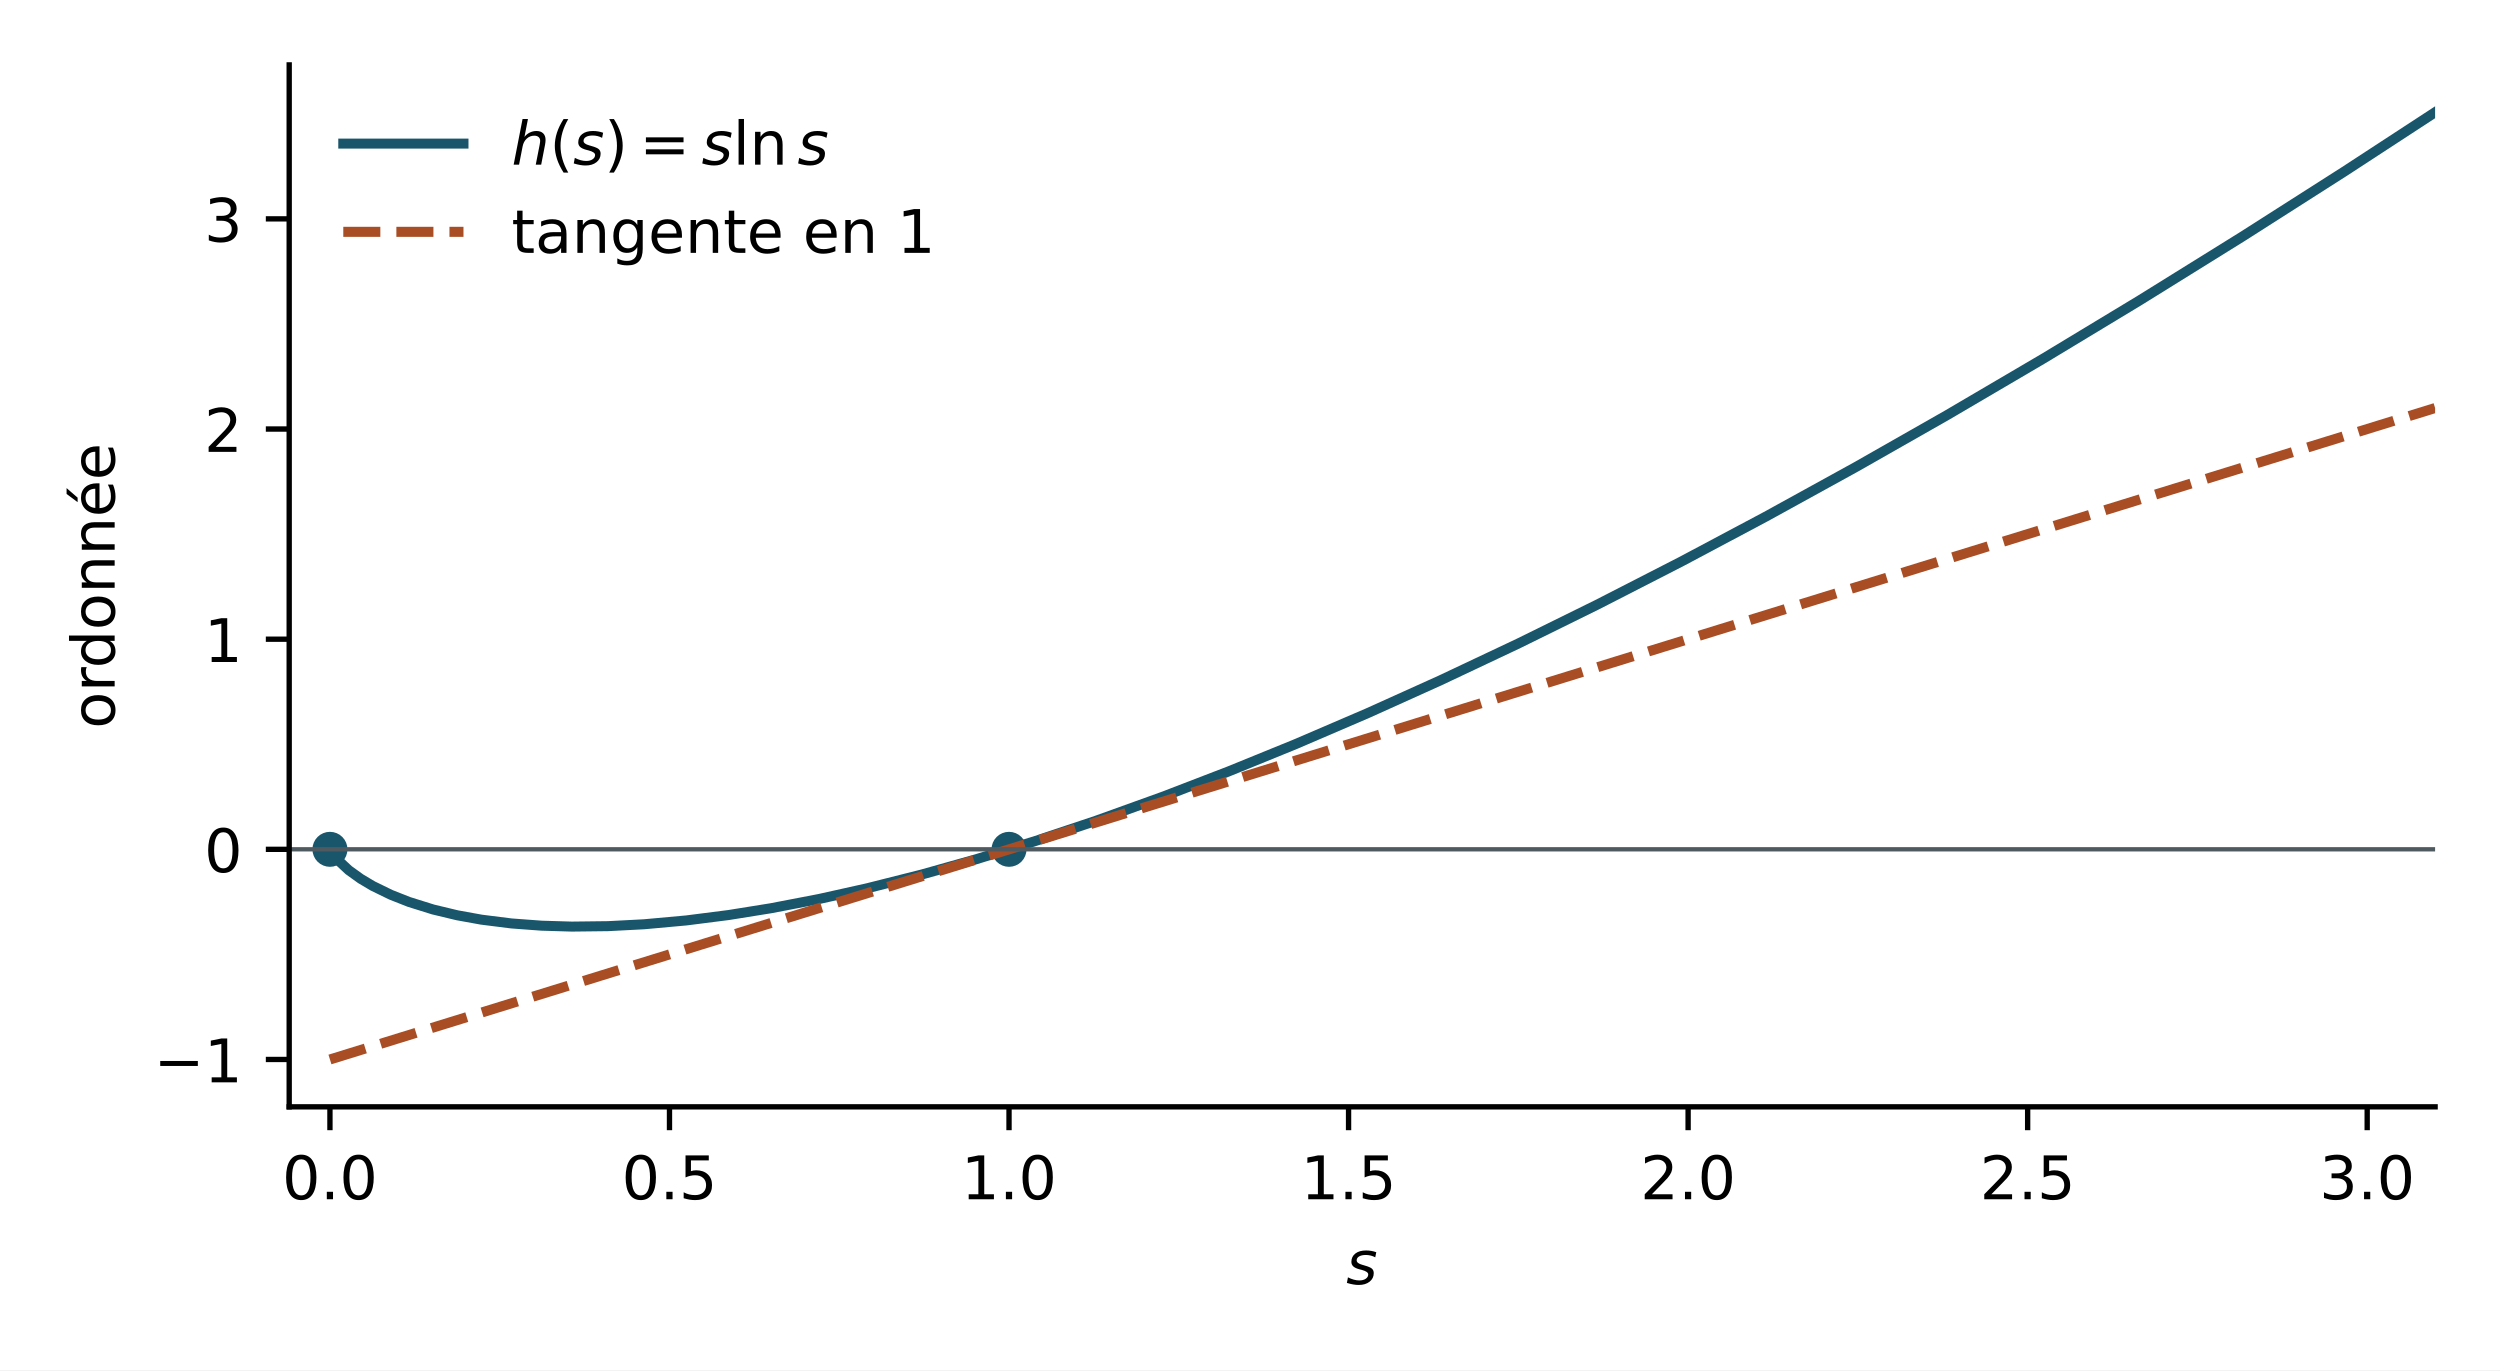
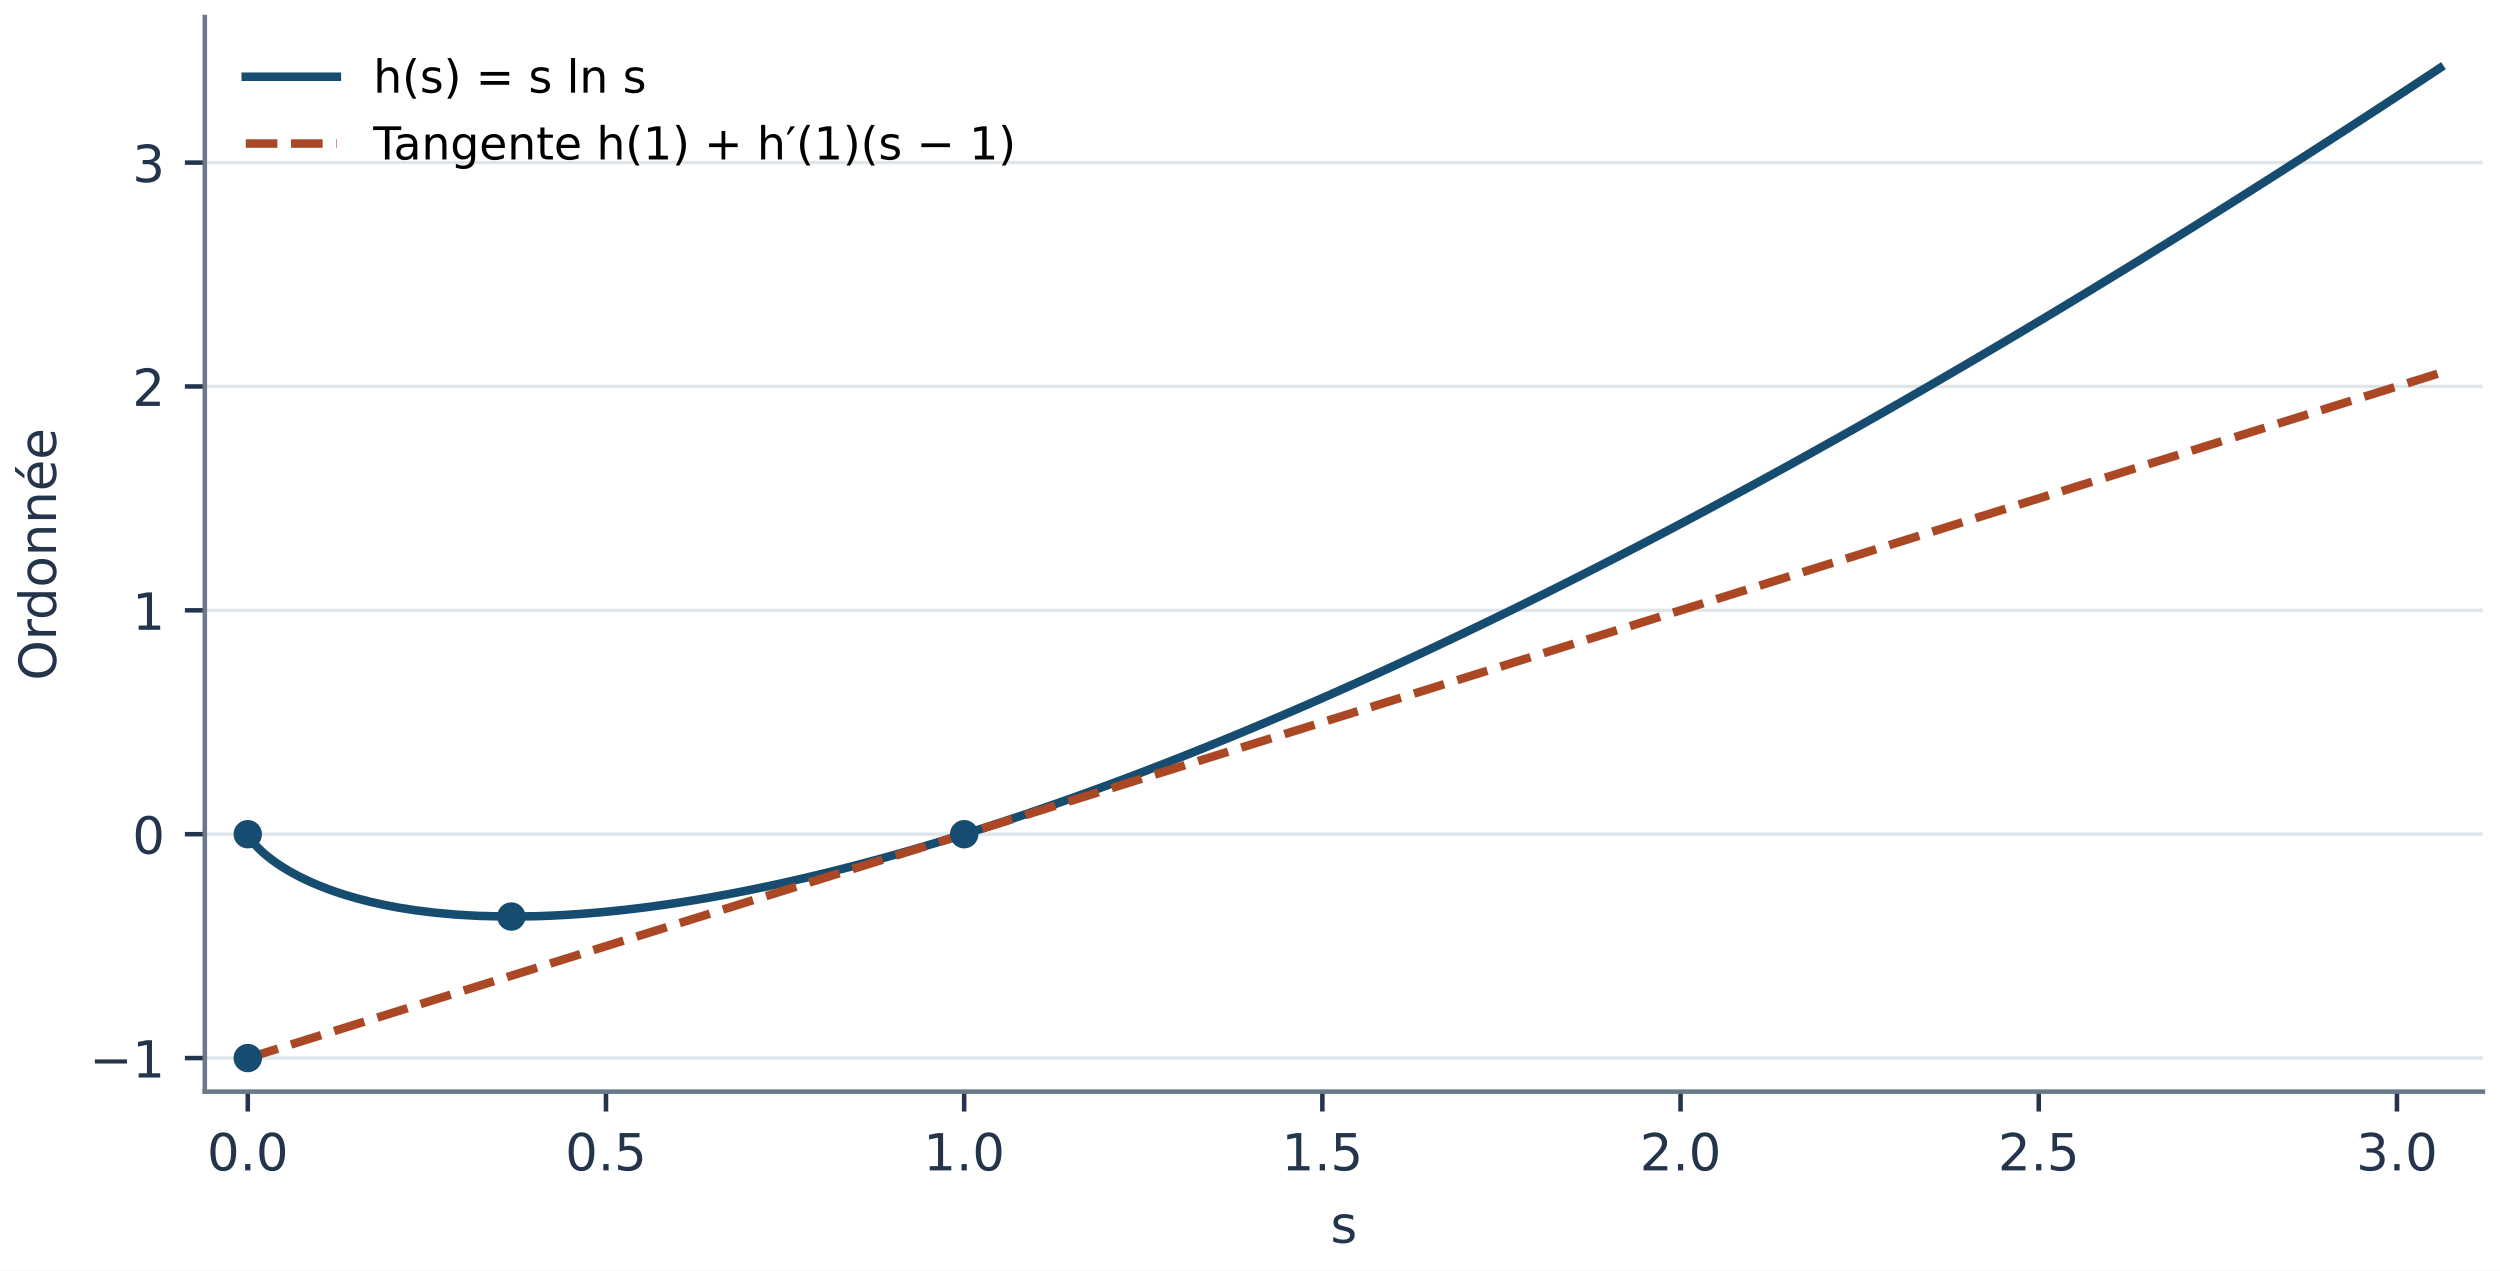
- <svg xmlns="http://www.w3.org/2000/svg" xmlns:xlink="http://www.w3.org/1999/xlink" width="374.4pt" height="205.2pt" viewBox="0 0 374.4 205.2" version="1.1">
+ <svg xmlns="http://www.w3.org/2000/svg" xmlns:xlink="http://www.w3.org/1999/xlink" width="439.2pt" height="223.2pt" viewBox="0 0 439.2 223.2" version="1.1">
  <defs>
    <style type="text/css">*{stroke-linejoin: round; stroke-linecap: butt}</style>
  </defs>
  <g id="figure_1">
    <g id="patch_1">
-       <path d="M 0 205.2 L 374.4 205.2 L 374.4 0 L 0 0 z " style="fill: #ffffff" />
+       <path d="M 0 223.2 L 439.2 223.2 L 439.2 0 L 0 0 z " style="fill: #ffffff" />
    </g>
    <g id="axes_1">
      <g id="patch_2">
-         <path d="M 43.31 165.76 L 364.68 165.76 L 364.68 9.72 L 43.31 9.72 z " style="fill: #ffffff" />
-       </g>
-       <g id="PathCollection_1">
-         <defs>
-           <path id="mdddc850c44" d="M 0 2.121 C 0.563 2.121 1.102 1.898 1.5 1.5 C 1.898 1.102 2.121 0.563 2.121 0 C 2.121 -0.563 1.898 -1.102 1.5 -1.5 C 1.102 -1.898 0.563 -2.121 0 -2.121 C -0.563 -2.121 -1.102 -1.898 -1.5 -1.5 C -1.898 -1.102 -2.121 -0.563 -2.121 0 C -2.121 0.563 -1.898 1.102 -1.5 1.5 C -1.102 1.898 -0.563 2.121 0 2.121 z " style="stroke: #19566b" />
-         </defs>
-         <g clip-path="url(#p0e54bfc3b5)">
-           <use xlink:href="#mdddc850c44" x="49.412" y="127.195" style="fill: #19566b; stroke: #19566b" />
-           <use xlink:href="#mdddc850c44" x="151.111" y="127.195" style="fill: #19566b; stroke: #19566b" />
-         </g>
+         <path d="M 35.979 191.779 L 436.2 191.779 L 436.2 3 L 35.979 3 z " style="fill: #ffffff" />
      </g>
      <g id="matplotlib.axis_1">
        <g id="xtick_1">
          <g id="line2d_1">
            <defs>
-               <path id="me12eb115a5" d="M 0 0 L 0 3.5 " style="stroke: #000000; stroke-width: 0.8" />
+               <path id="m4bbc502cfb" d="M 0 0 L 0 3.5 " style="stroke: #23344b; stroke-width: 0.8" />
            </defs>
            <g>
-               <use xlink:href="#me12eb115a5" x="49.412" y="165.76" style="stroke: #000000; stroke-width: 0.8" />
+               <use xlink:href="#m4bbc502cfb" x="43.53" y="191.779" style="fill: #23344b; stroke: #23344b; stroke-width: 0.8" />
            </g>
          </g>
          <g id="text_1">
-             <g transform="translate(42.25556 179.5986) scale(0.09 -0.09)">
-               <defs>
-                 <path id="DejaVuSans-30" d="M 2034 4250 Q 1547 4250 1301 3770 Q 1056 3291 1056 2328 Q 1056 1369 1301 889 Q 1547 409 2034 409 Q 2525 409 2770 889 Q 3016 1369 3016 2328 Q 3016 3291 2770 3770 Q 2525 4250 2034 4250 z M 2034 4750 Q 2819 4750 3233 4129 Q 3647 3509 3647 2328 Q 3647 1150 3233 529 Q 2819 -91 2034 -91 Q 1250 -91 836 529 Q 422 1150 422 2328 Q 422 3509 836 4129 Q 1250 4750 2034 4750 z " transform="scale(0.015625)" />
-                 <path id="DejaVuSans-2e" d="M 684 794 L 1344 794 L 1344 0 L 684 0 L 684 794 z " transform="scale(0.015625)" />
-               </defs>
-               <use xlink:href="#DejaVuSans-30" />
-               <use xlink:href="#DejaVuSans-2e" transform="translate(63.62305 0)" />
-               <use xlink:href="#DejaVuSans-30" transform="translate(95.41016 0)" />
-             </g>
+             <text style="font-size: 9px; font-family: 'DejaVu Sans'; text-anchor: middle; fill: #23344b" x="43.53" y="205.618" transform="rotate(-0 43.52987 205.6177)">0.0</text>
          </g>
        </g>
        <g id="xtick_2">
          <g id="line2d_2">
            <g>
-               <use xlink:href="#me12eb115a5" x="100.262" y="165.76" style="stroke: #000000; stroke-width: 0.8" />
+               <use xlink:href="#m4bbc502cfb" x="106.458" y="191.779" style="fill: #23344b; stroke: #23344b; stroke-width: 0.8" />
            </g>
          </g>
          <g id="text_2">
-             <g transform="translate(93.10524 179.5986) scale(0.09 -0.09)">
-               <defs>
-                 <path id="DejaVuSans-35" d="M 691 4666 L 3169 4666 L 3169 4134 L 1269 4134 L 1269 2991 Q 1406 3038 1543 3061 Q 1681 3084 1819 3084 Q 2600 3084 3056 2656 Q 3513 2228 3513 1497 Q 3513 744 3044 326 Q 2575 -91 1722 -91 Q 1428 -91 1123 -41 Q 819 9 494 109 L 494 744 Q 775 591 1075 516 Q 1375 441 1709 441 Q 2250 441 2565 725 Q 2881 1009 2881 1497 Q 2881 1984 2565 2268 Q 2250 2553 1709 2553 Q 1456 2553 1204 2497 Q 953 2441 691 2322 L 691 4666 z " transform="scale(0.015625)" />
-               </defs>
-               <use xlink:href="#DejaVuSans-30" />
-               <use xlink:href="#DejaVuSans-2e" transform="translate(63.62305 0)" />
-               <use xlink:href="#DejaVuSans-35" transform="translate(95.41016 0)" />
-             </g>
+             <text style="font-size: 9px; font-family: 'DejaVu Sans'; text-anchor: middle; fill: #23344b" x="106.458" y="205.618" transform="rotate(-0 106.4577 205.6177)">0.5</text>
          </g>
        </g>
        <g id="xtick_3">
          <g id="line2d_3">
            <g>
-               <use xlink:href="#me12eb115a5" x="151.111" y="165.76" style="stroke: #000000; stroke-width: 0.8" />
+               <use xlink:href="#m4bbc502cfb" x="169.386" y="191.779" style="fill: #23344b; stroke: #23344b; stroke-width: 0.8" />
            </g>
          </g>
          <g id="text_3">
-             <g transform="translate(143.9549 179.5986) scale(0.09 -0.09)">
-               <defs>
-                 <path id="DejaVuSans-31" d="M 794 531 L 1825 531 L 1825 4091 L 703 3866 L 703 4441 L 1819 4666 L 2450 4666 L 2450 531 L 3481 531 L 3481 0 L 794 0 L 794 531 z " transform="scale(0.015625)" />
-               </defs>
-               <use xlink:href="#DejaVuSans-31" />
-               <use xlink:href="#DejaVuSans-2e" transform="translate(63.62305 0)" />
-               <use xlink:href="#DejaVuSans-30" transform="translate(95.41016 0)" />
-             </g>
+             <text style="font-size: 9px; font-family: 'DejaVu Sans'; text-anchor: middle; fill: #23344b" x="169.386" y="205.618" transform="rotate(-0 169.3856 205.6177)">1.0</text>
          </g>
        </g>
        <g id="xtick_4">
          <g id="line2d_4">
            <g>
-               <use xlink:href="#me12eb115a5" x="201.961" y="165.76" style="stroke: #000000; stroke-width: 0.8" />
+               <use xlink:href="#m4bbc502cfb" x="232.313" y="191.779" style="fill: #23344b; stroke: #23344b; stroke-width: 0.8" />
            </g>
          </g>
          <g id="text_4">
-             <g transform="translate(194.8046 179.5986) scale(0.09 -0.09)">
-               <use xlink:href="#DejaVuSans-31" />
-               <use xlink:href="#DejaVuSans-2e" transform="translate(63.62305 0)" />
-               <use xlink:href="#DejaVuSans-35" transform="translate(95.41016 0)" />
-             </g>
+             <text style="font-size: 9px; font-family: 'DejaVu Sans'; text-anchor: middle; fill: #23344b" x="232.313" y="205.618" transform="rotate(-0 232.3135 205.6177)">1.5</text>
          </g>
        </g>
        <g id="xtick_5">
          <g id="line2d_5">
            <g>
-               <use xlink:href="#me12eb115a5" x="252.811" y="165.76" style="stroke: #000000; stroke-width: 0.8" />
+               <use xlink:href="#m4bbc502cfb" x="295.241" y="191.779" style="fill: #23344b; stroke: #23344b; stroke-width: 0.8" />
            </g>
          </g>
          <g id="text_5">
-             <g transform="translate(245.6543 179.5986) scale(0.09 -0.09)">
-               <defs>
-                 <path id="DejaVuSans-32" d="M 1228 531 L 3431 531 L 3431 0 L 469 0 L 469 531 Q 828 903 1448 1529 Q 2069 2156 2228 2338 Q 2531 2678 2651 2914 Q 2772 3150 2772 3378 Q 2772 3750 2511 3984 Q 2250 4219 1831 4219 Q 1534 4219 1204 4116 Q 875 4013 500 3803 L 500 4441 Q 881 4594 1212 4672 Q 1544 4750 1819 4750 Q 2544 4750 2975 4387 Q 3406 4025 3406 3419 Q 3406 3131 3298 2873 Q 3191 2616 2906 2266 Q 2828 2175 2409 1742 Q 1991 1309 1228 531 z " transform="scale(0.015625)" />
-               </defs>
-               <use xlink:href="#DejaVuSans-32" />
-               <use xlink:href="#DejaVuSans-2e" transform="translate(63.62305 0)" />
-               <use xlink:href="#DejaVuSans-30" transform="translate(95.41016 0)" />
-             </g>
+             <text style="font-size: 9px; font-family: 'DejaVu Sans'; text-anchor: middle; fill: #23344b" x="295.241" y="205.618" transform="rotate(-0 295.2413 205.6177)">2.0</text>
          </g>
        </g>
        <g id="xtick_6">
          <g id="line2d_6">
            <g>
-               <use xlink:href="#me12eb115a5" x="303.66" y="165.76" style="stroke: #000000; stroke-width: 0.8" />
+               <use xlink:href="#m4bbc502cfb" x="358.169" y="191.779" style="fill: #23344b; stroke: #23344b; stroke-width: 0.8" />
            </g>
          </g>
          <g id="text_6">
-             <g transform="translate(296.504 179.5986) scale(0.09 -0.09)">
-               <use xlink:href="#DejaVuSans-32" />
-               <use xlink:href="#DejaVuSans-2e" transform="translate(63.62305 0)" />
-               <use xlink:href="#DejaVuSans-35" transform="translate(95.41016 0)" />
-             </g>
+             <text style="font-size: 9px; font-family: 'DejaVu Sans'; text-anchor: middle; fill: #23344b" x="358.169" y="205.618" transform="rotate(-0 358.1692 205.6177)">2.5</text>
          </g>
        </g>
        <g id="xtick_7">
          <g id="line2d_7">
            <g>
-               <use xlink:href="#me12eb115a5" x="354.51" y="165.76" style="stroke: #000000; stroke-width: 0.8" />
+               <use xlink:href="#m4bbc502cfb" x="421.097" y="191.779" style="fill: #23344b; stroke: #23344b; stroke-width: 0.8" />
            </g>
          </g>
          <g id="text_7">
-             <g transform="translate(347.3537 179.5986) scale(0.09 -0.09)">
-               <defs>
-                 <path id="DejaVuSans-33" d="M 2597 2516 Q 3050 2419 3304 2112 Q 3559 1806 3559 1356 Q 3559 666 3084 287 Q 2609 -91 1734 -91 Q 1441 -91 1130 -33 Q 819 25 488 141 L 488 750 Q 750 597 1062 519 Q 1375 441 1716 441 Q 2309 441 2620 675 Q 2931 909 2931 1356 Q 2931 1769 2642 2001 Q 2353 2234 1838 2234 L 1294 2234 L 1294 2753 L 1863 2753 Q 2328 2753 2575 2939 Q 2822 3125 2822 3475 Q 2822 3834 2567 4026 Q 2313 4219 1838 4219 Q 1578 4219 1281 4162 Q 984 4106 628 3988 L 628 4550 Q 988 4650 1302 4700 Q 1616 4750 1894 4750 Q 2613 4750 3031 4423 Q 3450 4097 3450 3541 Q 3450 3153 3228 2886 Q 3006 2619 2597 2516 z " transform="scale(0.015625)" />
-               </defs>
-               <use xlink:href="#DejaVuSans-33" />
-               <use xlink:href="#DejaVuSans-2e" transform="translate(63.62305 0)" />
-               <use xlink:href="#DejaVuSans-30" transform="translate(95.41016 0)" />
-             </g>
+             <text style="font-size: 9px; font-family: 'DejaVu Sans'; text-anchor: middle; fill: #23344b" x="421.097" y="205.618" transform="rotate(-0 421.0971 205.6177)">3.0</text>
          </g>
        </g>
        <g id="text_8">
-           <g transform="translate(201.61 192.3089) scale(0.09 -0.09)">
-             <defs>
-               <path id="DejaVuSans-Oblique-73" d="M 3200 3397 L 3091 2853 Q 2863 2978 2609 3040 Q 2356 3103 2088 3103 Q 1634 3103 1373 2948 Q 1113 2794 1113 2528 Q 1113 2219 1719 2053 Q 1766 2041 1788 2034 L 1972 1978 Q 2547 1819 2739 1644 Q 2931 1469 2931 1166 Q 2931 609 2489 259 Q 2047 -91 1331 -91 Q 1053 -91 747 -37 Q 441 16 72 128 L 184 722 Q 500 559 806 475 Q 1113 391 1394 391 Q 1816 391 2080 572 Q 2344 753 2344 1031 Q 2344 1331 1650 1516 L 1591 1531 L 1394 1581 Q 956 1697 753 1886 Q 550 2075 550 2369 Q 550 2928 970 3256 Q 1391 3584 2113 3584 Q 2397 3584 2667 3537 Q 2938 3491 3200 3397 z " transform="scale(0.015625)" />
-             </defs>
-             <use xlink:href="#DejaVuSans-Oblique-73" />
-           </g>
+           <text style="font-size: 9px; font-family: 'DejaVu Sans'; text-anchor: middle; fill: #23344b" x="236.089" y="218.328" transform="rotate(-0 236.0891 218.328)">s</text>
        </g>
      </g>
      <g id="matplotlib.axis_2">
        <g id="ytick_1">
          <g id="line2d_8">
+             <path d="M 35.979 185.88 L 436.2 185.88 " clip-path="url(#p2c22b55255)" style="fill: none; stroke: #e0e5e9; stroke-width: 0.6; stroke-linecap: square" />
+           </g>
+           <g id="line2d_9">
            <defs>
-               <path id="mdb52553818" d="M 0 0 L -3.5 0 " style="stroke: #000000; stroke-width: 0.8" />
+               <path id="m5c91342740" d="M 0 0 L -3.5 0 " style="stroke: #23344b; stroke-width: 0.8" />
            </defs>
            <g>
-               <use xlink:href="#mdb52553818" x="43.31" y="158.667" style="stroke: #000000; stroke-width: 0.8" />
+               <use xlink:href="#m5c91342740" x="35.979" y="185.88" style="fill: #23344b; stroke: #23344b; stroke-width: 0.8" />
            </g>
          </g>
          <g id="text_9">
-             <g transform="translate(23.04203 162.0866) scale(0.09 -0.09)">
-               <defs>
-                 <path id="DejaVuSans-2212" d="M 678 2272 L 4684 2272 L 4684 1741 L 678 1741 L 678 2272 z " transform="scale(0.015625)" />
-               </defs>
-               <use xlink:href="#DejaVuSans-2212" />
-               <use xlink:href="#DejaVuSans-31" transform="translate(83.78906 0)" />
-             </g>
+             <text style="font-size: 9px; font-family: 'DejaVu Sans'; text-anchor: end; fill: #23344b" x="28.979" y="189.299" transform="rotate(-0 28.97852 189.2991)">−1</text>
          </g>
        </g>
        <g id="ytick_2">
-           <g id="line2d_9">
-             <g>
-               <use xlink:href="#mdb52553818" x="43.31" y="127.195" style="stroke: #000000; stroke-width: 0.8" />
+           <g id="line2d_10">
+             <path d="M 35.979 146.551 L 436.2 146.551 " clip-path="url(#p2c22b55255)" style="fill: none; stroke: #e0e5e9; stroke-width: 0.6; stroke-linecap: square" />
+           </g>
+           <g id="line2d_11">
+             <g>
+               <use xlink:href="#m5c91342740" x="35.979" y="146.551" style="fill: #23344b; stroke: #23344b; stroke-width: 0.8" />
            </g>
          </g>
          <g id="text_10">
-             <g transform="translate(30.58375 130.6147) scale(0.09 -0.09)">
-               <use xlink:href="#DejaVuSans-30" />
-             </g>
+             <text style="font-size: 9px; font-family: 'DejaVu Sans'; text-anchor: end; fill: #23344b" x="28.979" y="149.97" transform="rotate(-0 28.97852 149.9702)">0</text>
          </g>
        </g>
        <g id="ytick_3">
-           <g id="line2d_10">
-             <g>
-               <use xlink:href="#mdb52553818" x="43.31" y="95.724" style="stroke: #000000; stroke-width: 0.8" />
+           <g id="line2d_12">
+             <path d="M 35.979 107.222 L 436.2 107.222 " clip-path="url(#p2c22b55255)" style="fill: none; stroke: #e0e5e9; stroke-width: 0.6; stroke-linecap: square" />
+           </g>
+           <g id="line2d_13">
+             <g>
+               <use xlink:href="#m5c91342740" x="35.979" y="107.222" style="fill: #23344b; stroke: #23344b; stroke-width: 0.8" />
            </g>
          </g>
          <g id="text_11">
-             <g transform="translate(30.58375 99.14287) scale(0.09 -0.09)">
-               <use xlink:href="#DejaVuSans-31" />
-             </g>
+             <text style="font-size: 9px; font-family: 'DejaVu Sans'; text-anchor: end; fill: #23344b" x="28.979" y="110.641" transform="rotate(-0 28.97852 110.6412)">1</text>
          </g>
        </g>
        <g id="ytick_4">
-           <g id="line2d_11">
-             <g>
-               <use xlink:href="#mdb52553818" x="43.31" y="64.252" style="stroke: #000000; stroke-width: 0.8" />
+           <g id="line2d_14">
+             <path d="M 35.979 67.893 L 436.2 67.893 " clip-path="url(#p2c22b55255)" style="fill: none; stroke: #e0e5e9; stroke-width: 0.6; stroke-linecap: square" />
+           </g>
+           <g id="line2d_15">
+             <g>
+               <use xlink:href="#m5c91342740" x="35.979" y="67.893" style="fill: #23344b; stroke: #23344b; stroke-width: 0.8" />
            </g>
          </g>
          <g id="text_12">
-             <g transform="translate(30.58375 67.67101) scale(0.09 -0.09)">
-               <use xlink:href="#DejaVuSans-32" />
-             </g>
+             <text style="font-size: 9px; font-family: 'DejaVu Sans'; text-anchor: end; fill: #23344b" x="28.979" y="71.312" transform="rotate(-0 28.97852 71.31228)">2</text>
          </g>
        </g>
        <g id="ytick_5">
-           <g id="line2d_12">
-             <g>
-               <use xlink:href="#mdb52553818" x="43.31" y="32.78" style="stroke: #000000; stroke-width: 0.8" />
+           <g id="line2d_16">
+             <path d="M 35.979 28.564 L 436.2 28.564 " clip-path="url(#p2c22b55255)" style="fill: none; stroke: #e0e5e9; stroke-width: 0.6; stroke-linecap: square" />
+           </g>
+           <g id="line2d_17">
+             <g>
+               <use xlink:href="#m5c91342740" x="35.979" y="28.564" style="fill: #23344b; stroke: #23344b; stroke-width: 0.8" />
            </g>
          </g>
          <g id="text_13">
-             <g transform="translate(30.58375 36.19916) scale(0.09 -0.09)">
-               <use xlink:href="#DejaVuSans-33" />
-             </g>
+             <text style="font-size: 9px; font-family: 'DejaVu Sans'; text-anchor: end; fill: #23344b" x="28.979" y="31.983" transform="rotate(-0 28.97852 31.98335)">3</text>
          </g>
        </g>
        <g id="text_14">
-           <g transform="translate(17.17031 109.1164) rotate(-90) scale(0.09 -0.09)">
-             <defs>
-               <path id="DejaVuSans-6f" d="M 1959 3097 Q 1497 3097 1228 2736 Q 959 2375 959 1747 Q 959 1119 1226 758 Q 1494 397 1959 397 Q 2419 397 2687 759 Q 2956 1122 2956 1747 Q 2956 2369 2687 2733 Q 2419 3097 1959 3097 z M 1959 3584 Q 2709 3584 3137 3096 Q 3566 2609 3566 1747 Q 3566 888 3137 398 Q 2709 -91 1959 -91 Q 1206 -91 779 398 Q 353 888 353 1747 Q 353 2609 779 3096 Q 1206 3584 1959 3584 z " transform="scale(0.015625)" />
-               <path id="DejaVuSans-72" d="M 2631 2963 Q 2534 3019 2420 3045 Q 2306 3072 2169 3072 Q 1681 3072 1420 2755 Q 1159 2438 1159 1844 L 1159 0 L 581 0 L 581 3500 L 1159 3500 L 1159 2956 Q 1341 3275 1631 3429 Q 1922 3584 2338 3584 Q 2397 3584 2469 3576 Q 2541 3569 2628 3553 L 2631 2963 z " transform="scale(0.015625)" />
-               <path id="DejaVuSans-64" d="M 2906 2969 L 2906 4863 L 3481 4863 L 3481 0 L 2906 0 L 2906 525 Q 2725 213 2448 61 Q 2172 -91 1784 -91 Q 1150 -91 751 415 Q 353 922 353 1747 Q 353 2572 751 3078 Q 1150 3584 1784 3584 Q 2172 3584 2448 3432 Q 2725 3281 2906 2969 z M 947 1747 Q 947 1113 1208 752 Q 1469 391 1925 391 Q 2381 391 2643 752 Q 2906 1113 2906 1747 Q 2906 2381 2643 2742 Q 2381 3103 1925 3103 Q 1469 3103 1208 2742 Q 947 2381 947 1747 z " transform="scale(0.015625)" />
-               <path id="DejaVuSans-6e" d="M 3513 2113 L 3513 0 L 2938 0 L 2938 2094 Q 2938 2591 2744 2837 Q 2550 3084 2163 3084 Q 1697 3084 1428 2787 Q 1159 2491 1159 1978 L 1159 0 L 581 0 L 581 3500 L 1159 3500 L 1159 2956 Q 1366 3272 1645 3428 Q 1925 3584 2291 3584 Q 2894 3584 3203 3211 Q 3513 2838 3513 2113 z " transform="scale(0.015625)" />
-               <path id="DejaVuSans-e9" d="M 3597 1894 L 3597 1613 L 953 1613 Q 991 1019 1311 708 Q 1631 397 2203 397 Q 2534 397 2845 478 Q 3156 559 3463 722 L 3463 178 Q 3153 47 2828 -22 Q 2503 -91 2169 -91 Q 1331 -91 842 396 Q 353 884 353 1716 Q 353 2575 817 3079 Q 1281 3584 2069 3584 Q 2775 3584 3186 3129 Q 3597 2675 3597 1894 z M 3022 2063 Q 3016 2534 2758 2815 Q 2500 3097 2075 3097 Q 1594 3097 1305 2825 Q 1016 2553 972 2059 L 3022 2063 z M 2466 5119 L 3088 5119 L 2070 3944 L 1591 3944 L 2466 5119 z " transform="scale(0.015625)" />
-               <path id="DejaVuSans-65" d="M 3597 1894 L 3597 1613 L 953 1613 Q 991 1019 1311 708 Q 1631 397 2203 397 Q 2534 397 2845 478 Q 3156 559 3463 722 L 3463 178 Q 3153 47 2828 -22 Q 2503 -91 2169 -91 Q 1331 -91 842 396 Q 353 884 353 1716 Q 353 2575 817 3079 Q 1281 3584 2069 3584 Q 2775 3584 3186 3129 Q 3597 2675 3597 1894 z M 3022 2063 Q 3016 2534 2758 2815 Q 2500 3097 2075 3097 Q 1594 3097 1305 2825 Q 1016 2553 972 2059 L 3022 2063 z " transform="scale(0.015625)" />
-             </defs>
-             <use xlink:href="#DejaVuSans-6f" />
-             <use xlink:href="#DejaVuSans-72" transform="translate(61.18164 0)" />
-             <use xlink:href="#DejaVuSans-64" transform="translate(100.5449 0)" />
-             <use xlink:href="#DejaVuSans-6f" transform="translate(164.0215 0)" />
-             <use xlink:href="#DejaVuSans-6e" transform="translate(225.2031 0)" />
-             <use xlink:href="#DejaVuSans-6e" transform="translate(288.582 0)" />
-             <use xlink:href="#DejaVuSans-e9" transform="translate(351.9609 0)" />
-             <use xlink:href="#DejaVuSans-65" transform="translate(413.4844 0)" />
-           </g>
-         </g>
-       </g>
-       <g id="line2d_13">
-         <path d="M 49.514 127.413 L 50.417 128.631 L 52.223 130.317 L 54.029 131.614 L 55.835 132.686 L 58.544 134.007 L 61.253 135.076 L 64.866 136.206 L 68.478 137.073 L 72.09 137.727 L 76.605 138.296 L 81.121 138.631 L 85.636 138.767 L 91.054 138.702 L 96.473 138.418 L 102.794 137.843 L 109.115 137.036 L 115.437 136.022 L 122.661 134.634 L 129.886 133.025 L 138.013 130.976 L 146.141 128.695 L 155.171 125.914 L 164.202 122.894 L 174.135 119.319 L 184.069 115.498 L 194.003 111.45 L 204.839 106.794 L 215.676 101.904 L 227.416 96.36 L 239.155 90.576 L 251.798 84.096 L 264.441 77.371 L 277.987 69.912 L 291.533 62.203 L 305.981 53.722 L 320.43 44.99 L 335.782 35.45 L 351.134 25.656 L 364.68 16.813 L 364.68 16.813 " clip-path="url(#p0e54bfc3b5)" style="fill: none; stroke: #19566b; stroke-width: 1.5; stroke-linecap: square" />
-       </g>
-       <g id="line2d_14">
-         <path d="M 49.412 158.667 L 364.68 61.105 " clip-path="url(#p0e54bfc3b5)" style="fill: none; stroke-dasharray: 5.55,2.4; stroke-dashoffset: 0; stroke: #a94d25; stroke-width: 1.5" />
-       </g>
-       <g id="line2d_15">
-         <path d="M 43.31 127.195 L 364.68 127.195 " clip-path="url(#p0e54bfc3b5)" style="fill: none; stroke: #4e5a60; stroke-width: 0.65; stroke-linecap: square" />
+           <text style="font-size: 9px; font-family: 'DejaVu Sans'; text-anchor: middle; fill: #23344b" x="9.839" y="97.39" transform="rotate(-90 9.838834 97.38969)">Ordonnée</text>
+         </g>
+       </g>
+       <g id="line2d_18">
+         <path d="M 43.53 146.551 L 43.531 146.555 L 43.531 146.556 L 43.531 146.556 L 43.532 146.557 L 43.532 146.558 L 43.532 146.558 L 43.532 146.559 L 43.533 146.56 L 43.533 146.561 L 43.533 146.562 L 43.534 146.563 L 43.534 146.564 L 43.534 146.565 L 43.535 146.567 L 43.535 146.568 L 43.536 146.57 L 43.537 146.572 L 43.538 146.574 L 43.539 146.577 L 43.539 146.579 L 43.541 146.582 L 43.542 146.585 L 43.543 146.589 L 43.545 146.593 L 43.546 146.597 L 43.548 146.601 L 43.55 146.606 L 43.553 146.612 L 43.555 146.618 L 43.558 146.625 L 43.561 146.632 L 43.565 146.64 L 43.569 146.649 L 43.573 146.658 L 43.578 146.669 L 43.583 146.68 L 43.589 146.693 L 43.596 146.707 L 43.603 146.722 L 43.612 146.738 L 43.621 146.757 L 43.631 146.776 L 43.643 146.798 L 43.655 146.822 L 43.67 146.848 L 43.685 146.876 L 43.703 146.907 L 43.722 146.941 L 43.744 146.978 L 43.768 147.018 L 43.795 147.062 L 43.825 147.11 L 43.859 147.162 L 43.896 147.219 L 43.937 147.281 L 43.983 147.348 L 44.035 147.421 L 44.092 147.501 L 44.155 147.587 L 44.226 147.681 L 44.304 147.783 L 44.392 147.893 L 44.489 148.013 L 44.598 148.142 L 44.718 148.282 L 44.852 148.434 L 45.002 148.597 L 45.168 148.774 L 45.353 148.964 L 45.559 149.168 L 45.789 149.389 L 46.044 149.625 L 46.328 149.879 L 46.644 150.151 L 46.996 150.441 L 47.387 150.752 L 47.823 151.083 L 48.308 151.435 L 48.848 151.809 L 49.449 152.205 L 50.117 152.623 L 50.861 153.064 L 51.69 153.527 L 52.612 154.011 L 53.638 154.516 L 54.779 155.04 L 56.05 155.58 L 57.465 156.134 L 59.039 156.698 L 60.791 157.267 L 62.741 157.835 L 64.912 158.395 L 67.328 158.937 L 70.016 159.45 L 73.008 159.922 L 76.339 160.335 L 80.045 160.671 L 84.171 160.906 L 88.762 161.015 L 89.83 161.019 L 93.872 160.966 L 95.131 160.928 L 97.228 160.844 L 99.326 160.734 L 101.424 160.599 L 103.521 160.441 L 105.619 160.26 L 107.716 160.057 L 109.814 159.832 L 111.911 159.586 L 114.009 159.321 L 116.107 159.036 L 118.204 158.732 L 120.302 158.409 L 122.399 158.069 L 124.497 157.711 L 126.595 157.336 L 128.692 156.945 L 130.79 156.538 L 132.887 156.114 L 134.985 155.676 L 137.083 155.222 L 139.18 154.754 L 141.278 154.271 L 143.375 153.774 L 145.473 153.264 L 147.571 152.74 L 149.668 152.202 L 151.766 151.652 L 153.863 151.089 L 155.961 150.514 L 158.059 149.926 L 160.156 149.327 L 162.254 148.715 L 164.351 148.092 L 166.449 147.458 L 168.547 146.812 L 169.386 146.551 L 170.644 146.156 L 172.742 145.488 L 174.839 144.81 L 176.937 144.122 L 179.035 143.423 L 181.132 142.714 L 183.23 141.995 L 185.327 141.266 L 187.425 140.528 L 189.523 139.78 L 191.62 139.022 L 193.718 138.256 L 195.815 137.48 L 197.913 136.695 L 200.01 135.901 L 202.108 135.098 L 204.206 134.287 L 206.303 133.467 L 208.401 132.639 L 210.498 131.802 L 212.596 130.957 L 214.694 130.104 L 216.791 129.243 L 218.889 128.374 L 220.986 127.498 L 223.084 126.613 L 225.182 125.721 L 227.279 124.821 L 229.377 123.914 L 231.474 122.999 L 233.572 122.077 L 235.67 121.148 L 237.767 120.211 L 239.865 119.268 L 241.962 118.318 L 244.06 117.36 L 246.158 116.396 L 248.255 115.425 L 250.353 114.447 L 252.45 113.463 L 254.548 112.472 L 256.646 111.474 L 258.743 110.47 L 260.841 109.46 L 262.938 108.443 L 265.036 107.42 L 267.134 106.391 L 269.231 105.356 L 271.329 104.315 L 273.426 103.267 L 275.524 102.214 L 277.622 101.155 L 279.719 100.089 L 281.817 99.018 L 283.914 97.942 L 286.012 96.859 L 288.11 95.771 L 290.207 94.677 L 292.305 93.578 L 294.402 92.473 L 296.5 91.362 L 298.597 90.247 L 300.695 89.125 L 302.793 87.999 L 304.89 86.867 L 306.988 85.73 L 309.085 84.588 L 311.183 83.44 L 313.281 82.288 L 315.378 81.13 L 317.476 79.967 L 319.573 78.799 L 321.671 77.626 L 323.769 76.449 L 325.866 75.266 L 327.964 74.078 L 330.061 72.886 L 332.159 71.689 L 334.257 70.487 L 336.354 69.28 L 338.452 68.069 L 340.549 66.853 L 342.647 65.632 L 344.745 64.407 L 346.842 63.177 L 348.94 61.943 L 351.037 60.704 L 353.135 59.461 L 355.233 58.213 L 357.33 56.961 L 359.428 55.705 L 361.525 54.444 L 363.623 53.178 L 365.721 51.909 L 367.818 50.635 L 369.916 49.357 L 372.013 48.075 L 374.111 46.789 L 376.209 45.498 L 378.306 44.203 L 380.404 42.904 L 382.501 41.602 L 384.599 40.295 L 386.697 38.984 L 388.794 37.669 L 390.892 36.35 L 392.989 35.027 L 395.087 33.7 L 397.184 32.369 L 399.282 31.035 L 401.38 29.696 L 403.477 28.354 L 405.575 27.007 L 407.672 25.657 L 409.77 24.304 L 411.868 22.946 L 413.965 21.585 L 416.063 20.22 L 418.16 18.851 L 420.258 17.479 L 422.356 16.103 L 424.453 14.723 L 426.551 13.34 L 428.648 11.953 " clip-path="url(#p2c22b55255)" style="fill: none; stroke: #164c70; stroke-width: 1.5; stroke-linecap: square" />
+       </g>
+       <g id="line2d_19">
+         <path d="M 43.53 185.88 L 428.648 65.533 " clip-path="url(#p2c22b55255)" style="fill: none; stroke-dasharray: 5.55,2.4; stroke-dashoffset: 0; stroke: #aa4826; stroke-width: 1.5" />
      </g>
      <g id="patch_3">
-         <path d="M 43.31 165.76 L 43.31 9.72 " style="fill: none; stroke: #000000; stroke-width: 0.8; stroke-linejoin: miter; stroke-linecap: square" />
+         <path d="M 35.979 191.779 L 35.979 3 " style="fill: none; stroke: #68798a; stroke-width: 0.8; stroke-linejoin: miter; stroke-linecap: square" />
      </g>
      <g id="patch_4">
-         <path d="M 43.31 165.76 L 364.68 165.76 " style="fill: none; stroke: #000000; stroke-width: 0.8; stroke-linejoin: miter; stroke-linecap: square" />
+         <path d="M 35.979 191.779 L 436.2 191.779 " style="fill: none; stroke: #68798a; stroke-width: 0.8; stroke-linejoin: miter; stroke-linecap: square" />
+       </g>
+       <g id="PathCollection_1">
+         <defs>
+           <path id="m62f8f6ea69" d="M 0 2 C 0.53 2 1.039 1.789 1.414 1.414 C 1.789 1.039 2 0.53 2 0 C 2 -0.53 1.789 -1.039 1.414 -1.414 C 1.039 -1.789 0.53 -2 0 -2 C -0.53 -2 -1.039 -1.789 -1.414 -1.414 C -1.789 -1.039 -2 -0.53 -2 0 C -2 0.53 -1.789 1.039 -1.414 1.414 C -1.039 1.789 -0.53 2 0 2 z " style="stroke: #164c70" />
+         </defs>
+         <g clip-path="url(#p2c22b55255)">
+           <use xlink:href="#m62f8f6ea69" x="43.53" y="146.551" style="fill: #164c70; stroke: #164c70" />
+           <use xlink:href="#m62f8f6ea69" x="43.53" y="185.88" style="fill: #164c70; stroke: #164c70" />
+           <use xlink:href="#m62f8f6ea69" x="169.386" y="146.551" style="fill: #164c70; stroke: #164c70" />
+           <use xlink:href="#m62f8f6ea69" x="89.83" y="161.019" style="fill: #164c70; stroke: #164c70" />
+         </g>
      </g>
      <g id="legend_1">
-         <g id="line2d_16">
-           <path d="M 51.41 21.509 L 60.41 21.509 L 69.41 21.509 " style="fill: none; stroke: #19566b; stroke-width: 1.5; stroke-linecap: square" />
+         <g id="line2d_20">
+           <path d="M 43.179 13.479 L 51.179 13.479 L 59.179 13.479 " style="fill: none; stroke: #164c70; stroke-width: 1.5; stroke-linecap: square" />
        </g>
        <g id="text_15">
-           <g transform="translate(76.61 24.65859) scale(0.09 -0.09)">
-             <defs>
-               <path id="DejaVuSans-Oblique-68" d="M 3566 2113 L 3156 0 L 2578 0 L 2988 2091 Q 3016 2238 3031 2350 Q 3047 2463 3047 2528 Q 3047 2791 2881 2937 Q 2716 3084 2419 3084 Q 1956 3084 1617 2771 Q 1278 2459 1178 1941 L 800 0 L 225 0 L 1172 4863 L 1747 4863 L 1375 2950 Q 1594 3244 1934 3414 Q 2275 3584 2650 3584 Q 3113 3584 3367 3334 Q 3622 3084 3622 2631 Q 3622 2519 3608 2391 Q 3594 2263 3566 2113 z " transform="scale(0.015625)" />
-               <path id="DejaVuSans-28" d="M 1984 4856 Q 1566 4138 1362 3434 Q 1159 2731 1159 2009 Q 1159 1288 1364 580 Q 1569 -128 1984 -844 L 1484 -844 Q 1016 -109 783 600 Q 550 1309 550 2009 Q 550 2706 781 3412 Q 1013 4119 1484 4856 L 1984 4856 z " transform="scale(0.015625)" />
-               <path id="DejaVuSans-29" d="M 513 4856 L 1013 4856 Q 1481 4119 1714 3412 Q 1947 2706 1947 2009 Q 1947 1309 1714 600 Q 1481 -109 1013 -844 L 513 -844 Q 928 -128 1133 580 Q 1338 1288 1338 2009 Q 1338 2731 1133 3434 Q 928 4138 513 4856 z " transform="scale(0.015625)" />
-               <path id="DejaVuSans-3d" d="M 678 2906 L 4684 2906 L 4684 2381 L 678 2381 L 678 2906 z M 678 1631 L 4684 1631 L 4684 1100 L 678 1100 L 678 1631 z " transform="scale(0.015625)" />
-               <path id="DejaVuSans-6c" d="M 603 4863 L 1178 4863 L 1178 0 L 603 0 L 603 4863 z " transform="scale(0.015625)" />
-             </defs>
-             <use xlink:href="#DejaVuSans-Oblique-68" transform="translate(0 0.015625)" />
-             <use xlink:href="#DejaVuSans-28" transform="translate(63.37891 0.015625)" />
-             <use xlink:href="#DejaVuSans-Oblique-73" transform="translate(102.3926 0.015625)" />
-             <use xlink:href="#DejaVuSans-29" transform="translate(154.4922 0.015625)" />
-             <use xlink:href="#DejaVuSans-3d" transform="translate(212.9883 0.015625)" />
-             <use xlink:href="#DejaVuSans-Oblique-73" transform="translate(316.2598 0.015625)" />
-             <use xlink:href="#DejaVuSans-6c" transform="translate(368.3594 0.015625)" />
-             <use xlink:href="#DejaVuSans-6e" transform="translate(396.1426 0.015625)" />
-             <use xlink:href="#DejaVuSans-Oblique-73" transform="translate(475.7572 0.015625)" />
-           </g>
-         </g>
-         <g id="line2d_17">
-           <path d="M 51.41 34.719 L 60.41 34.719 L 69.41 34.719 " style="fill: none; stroke-dasharray: 5.55,2.4; stroke-dashoffset: 0; stroke: #a94d25; stroke-width: 1.5" />
+           <text style="font-size: 8px; font-family: 'DejaVu Sans'; text-anchor: start" x="65.579" y="16.279" transform="rotate(-0 65.57852 16.27899)">h(s) = s ln s</text>
+         </g>
+         <g id="line2d_21">
+           <path d="M 43.179 25.221 L 51.179 25.221 L 59.179 25.221 " style="fill: none; stroke-dasharray: 5.55,2.4; stroke-dashoffset: 0; stroke: #aa4826; stroke-width: 1.5" />
        </g>
        <g id="text_16">
-           <g transform="translate(76.61 37.86891) scale(0.09 -0.09)">
-             <defs>
-               <path id="DejaVuSans-74" d="M 1172 4494 L 1172 3500 L 2356 3500 L 2356 3053 L 1172 3053 L 1172 1153 Q 1172 725 1289 603 Q 1406 481 1766 481 L 2356 481 L 2356 0 L 1766 0 Q 1100 0 847 248 Q 594 497 594 1153 L 594 3053 L 172 3053 L 172 3500 L 594 3500 L 594 4494 L 1172 4494 z " transform="scale(0.015625)" />
-               <path id="DejaVuSans-61" d="M 2194 1759 Q 1497 1759 1228 1600 Q 959 1441 959 1056 Q 959 750 1161 570 Q 1363 391 1709 391 Q 2188 391 2477 730 Q 2766 1069 2766 1631 L 2766 1759 L 2194 1759 z M 3341 1997 L 3341 0 L 2766 0 L 2766 531 Q 2569 213 2275 61 Q 1981 -91 1556 -91 Q 1019 -91 701 211 Q 384 513 384 1019 Q 384 1609 779 1909 Q 1175 2209 1959 2209 L 2766 2209 L 2766 2266 Q 2766 2663 2505 2880 Q 2244 3097 1772 3097 Q 1472 3097 1187 3025 Q 903 2953 641 2809 L 641 3341 Q 956 3463 1253 3523 Q 1550 3584 1831 3584 Q 2591 3584 2966 3190 Q 3341 2797 3341 1997 z " transform="scale(0.015625)" />
-               <path id="DejaVuSans-67" d="M 2906 1791 Q 2906 2416 2648 2759 Q 2391 3103 1925 3103 Q 1463 3103 1205 2759 Q 947 2416 947 1791 Q 947 1169 1205 825 Q 1463 481 1925 481 Q 2391 481 2648 825 Q 2906 1169 2906 1791 z M 3481 434 Q 3481 -459 3084 -895 Q 2688 -1331 1869 -1331 Q 1566 -1331 1297 -1286 Q 1028 -1241 775 -1147 L 775 -588 Q 1028 -725 1275 -790 Q 1522 -856 1778 -856 Q 2344 -856 2625 -561 Q 2906 -266 2906 331 L 2906 616 Q 2728 306 2450 153 Q 2172 0 1784 0 Q 1141 0 747 490 Q 353 981 353 1791 Q 353 2603 747 3093 Q 1141 3584 1784 3584 Q 2172 3584 2450 3431 Q 2728 3278 2906 2969 L 2906 3500 L 3481 3500 L 3481 434 z " transform="scale(0.015625)" />
-               <path id="DejaVuSans-20" transform="scale(0.015625)" />
-             </defs>
-             <use xlink:href="#DejaVuSans-74" />
-             <use xlink:href="#DejaVuSans-61" transform="translate(39.20898 0)" />
-             <use xlink:href="#DejaVuSans-6e" transform="translate(100.4883 0)" />
-             <use xlink:href="#DejaVuSans-67" transform="translate(163.8672 0)" />
-             <use xlink:href="#DejaVuSans-65" transform="translate(227.3438 0)" />
-             <use xlink:href="#DejaVuSans-6e" transform="translate(288.8672 0)" />
-             <use xlink:href="#DejaVuSans-74" transform="translate(352.2461 0)" />
-             <use xlink:href="#DejaVuSans-65" transform="translate(391.4551 0)" />
-             <use xlink:href="#DejaVuSans-20" transform="translate(452.9785 0)" />
-             <use xlink:href="#DejaVuSans-65" transform="translate(484.7656 0)" />
-             <use xlink:href="#DejaVuSans-6e" transform="translate(546.2891 0)" />
-             <use xlink:href="#DejaVuSans-20" transform="translate(609.668 0)" />
-             <use xlink:href="#DejaVuSans-31" transform="translate(641.4551 0)" />
-           </g>
+           <text style="font-size: 8px; font-family: 'DejaVu Sans'; text-anchor: start" x="65.579" y="28.021" transform="rotate(-0 65.57852 28.02149)">Tangente h(1) + h′(1)(s − 1)</text>
        </g>
      </g>
    </g>
  </g>
  <defs>
-     <clipPath id="p0e54bfc3b5">
-       <rect x="43.31" y="9.72" width="321.37" height="156.04" />
+     <clipPath id="p2c22b55255">
+       <rect x="35.979" y="3" width="400.221" height="188.779" />
    </clipPath>
  </defs>
</svg>
